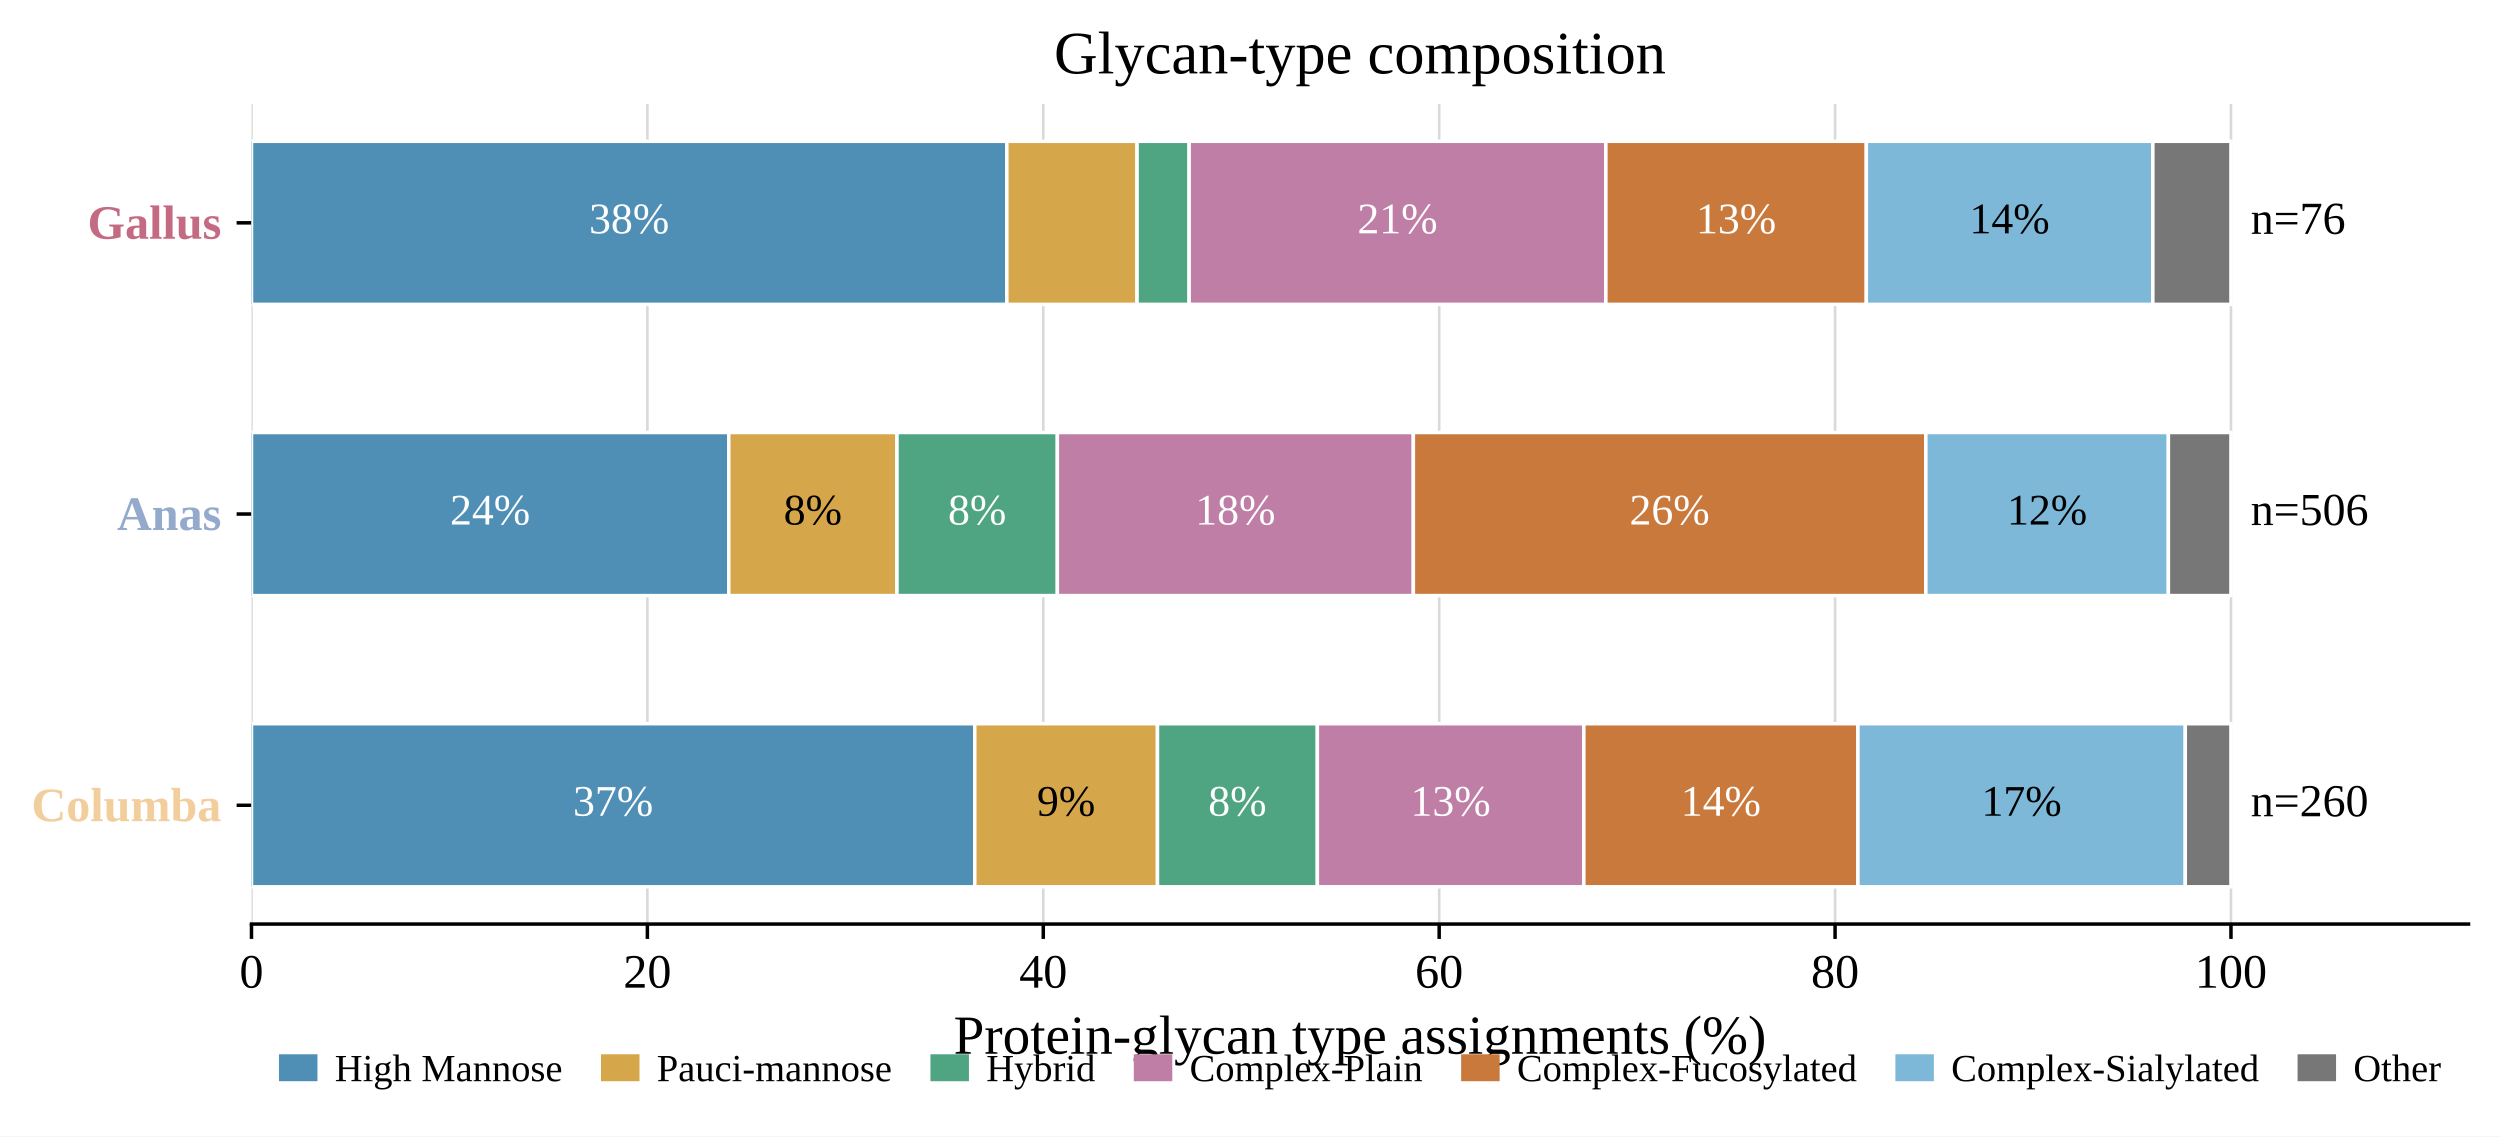
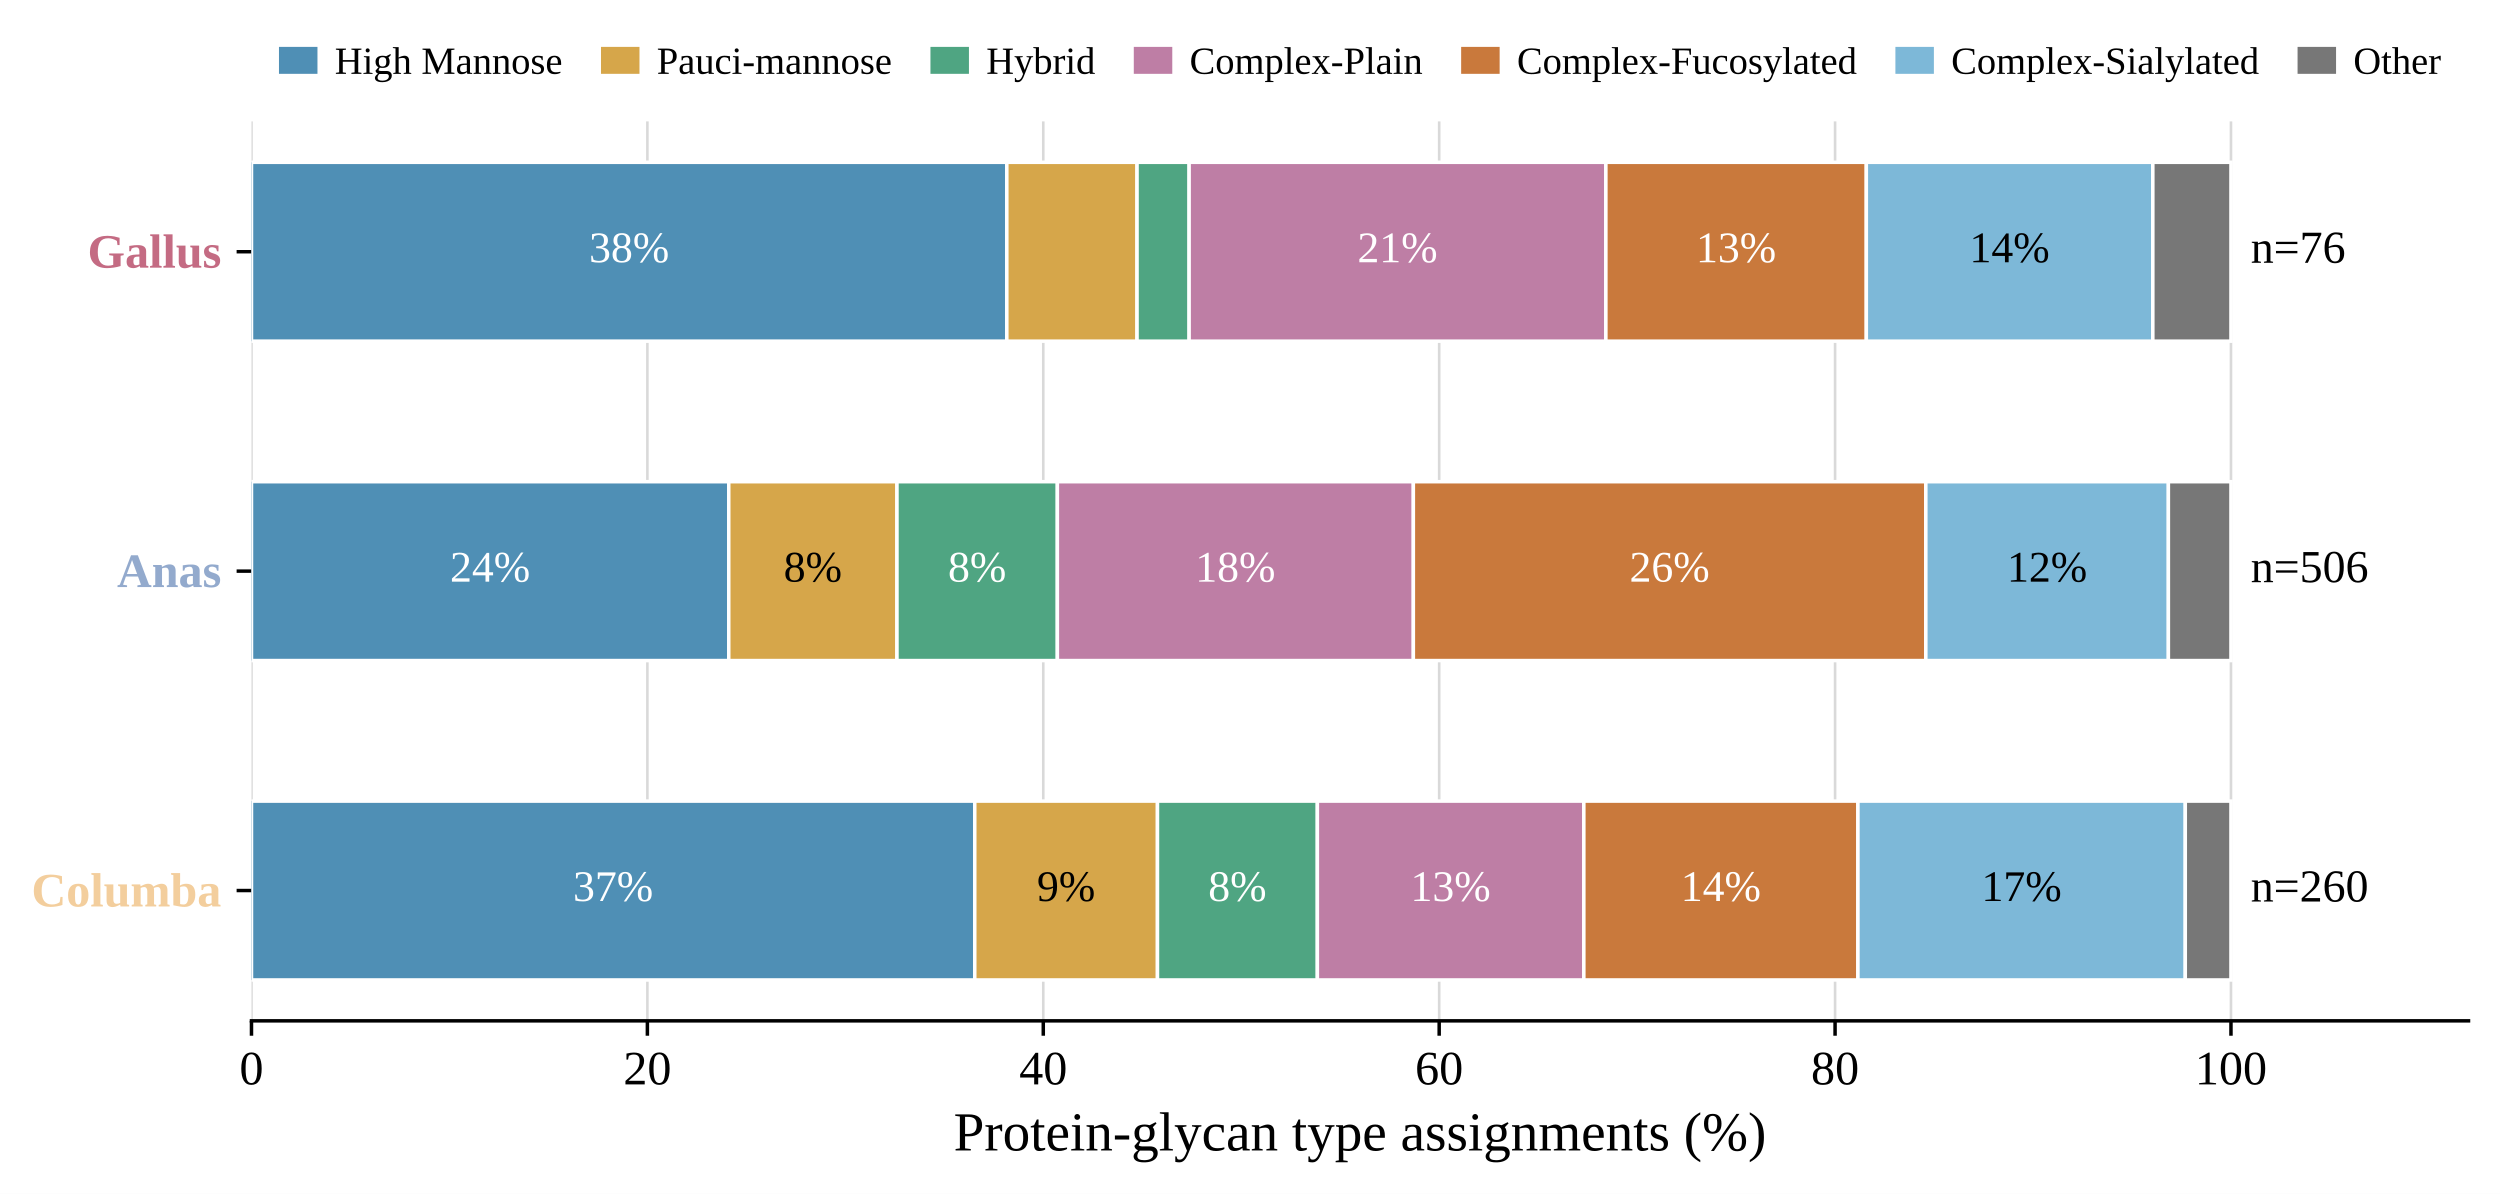
- <svg xmlns="http://www.w3.org/2000/svg" xmlns:xlink="http://www.w3.org/1999/xlink" width="571.577pt" height="259.818pt" viewBox="0 0 571.577 259.818" version="1.1">
+ <svg xmlns="http://www.w3.org/2000/svg" xmlns:xlink="http://www.w3.org/1999/xlink" width="571.577pt" height="272.954pt" viewBox="0 0 571.577 272.954" version="1.1">
  <defs>
    <style type="text/css">*{stroke-linejoin: round; stroke-linecap: butt}</style>
  </defs>
  <g id="figure_1">
    <g id="patch_1">
-       <path d="M 0 259.818  L 571.577 259.818  L 571.577 0  L 0 0  z " style="fill: #ffffff" />
+       <path d="M 0 272.954  L 571.577 272.954  L 571.577 0  L 0 0  z " style="fill: #ffffff" />
    </g>
    <g id="axes_1">
      <g id="patch_2">
-         <path d="M 57.497 211.27  L 564.377 211.27  L 564.377 23.782  L 57.497 23.782  z " style="fill: #ffffff" />
+         <path d="M 57.497 233.395  L 564.377 233.395  L 564.377 27.763  L 57.497 27.763  z " style="fill: #ffffff" />
      </g>
      <g id="matplotlib.axis_1">
        <g id="xtick_1">
          <g id="line2d_1">
-             <path d="M 57.497 211.27  L 57.497 23.782  " clip-path="url(#pffec57aaa2)" style="fill: none; stroke: #d9d9d9; stroke-width: 0.6; stroke-linecap: square" />
+             <path d="M 57.497 233.395  L 57.497 27.763  " clip-path="url(#p4e017c2dfd)" style="fill: none; stroke: #d9d9d9; stroke-width: 0.6; stroke-linecap: square" />
          </g>
          <g id="line2d_2">
            <defs>
-               <path id="m298d6cd6ae" d="M 0 0  L 0 3.4  " style="stroke: #000000; stroke-width: 0.8" />
+               <path id="mccb98ee8da" d="M 0 0  L 0 3.4  " style="stroke: #000000; stroke-width: 0.8" />
            </defs>
            <g>
-               <use xlink:href="#m298d6cd6ae" x="57.497" y="211.27" style="stroke: #000000; stroke-width: 0.8" />
+               <use xlink:href="#mccb98ee8da" x="57.497" y="233.395" style="stroke: #000000; stroke-width: 0.8" />
            </g>
          </g>
          <g id="text_1">
-             <text style="font-size: 11px; font-family: 'Times New Roman'; text-anchor: middle" x="57.497" y="225.809" transform="rotate(-0 57.49672 225.8085)">0</text>
+             <text style="font-size: 11px; font-family: 'Times New Roman'; text-anchor: middle" x="57.497" y="247.933" transform="rotate(-0 57.49672 247.9333)">0</text>
          </g>
        </g>
        <g id="xtick_2">
          <g id="line2d_3">
-             <path d="M 148.011 211.27  L 148.011 23.782  " clip-path="url(#pffec57aaa2)" style="fill: none; stroke: #d9d9d9; stroke-width: 0.6; stroke-linecap: square" />
+             <path d="M 148.011 233.395  L 148.011 27.763  " clip-path="url(#p4e017c2dfd)" style="fill: none; stroke: #d9d9d9; stroke-width: 0.6; stroke-linecap: square" />
          </g>
          <g id="line2d_4">
            <g>
-               <use xlink:href="#m298d6cd6ae" x="148.011" y="211.27" style="stroke: #000000; stroke-width: 0.8" />
+               <use xlink:href="#mccb98ee8da" x="148.011" y="233.395" style="stroke: #000000; stroke-width: 0.8" />
            </g>
          </g>
          <g id="text_2">
-             <text style="font-size: 11px; font-family: 'Times New Roman'; text-anchor: middle" x="148.011" y="225.809" transform="rotate(-0 148.011 225.8085)">20</text>
+             <text style="font-size: 11px; font-family: 'Times New Roman'; text-anchor: middle" x="148.011" y="247.933" transform="rotate(-0 148.011 247.9333)">20</text>
          </g>
        </g>
        <g id="xtick_3">
          <g id="line2d_5">
-             <path d="M 238.525 211.27  L 238.525 23.782  " clip-path="url(#pffec57aaa2)" style="fill: none; stroke: #d9d9d9; stroke-width: 0.6; stroke-linecap: square" />
+             <path d="M 238.525 233.395  L 238.525 27.763  " clip-path="url(#p4e017c2dfd)" style="fill: none; stroke: #d9d9d9; stroke-width: 0.6; stroke-linecap: square" />
          </g>
          <g id="line2d_6">
            <g>
-               <use xlink:href="#m298d6cd6ae" x="238.525" y="211.27" style="stroke: #000000; stroke-width: 0.8" />
+               <use xlink:href="#mccb98ee8da" x="238.525" y="233.395" style="stroke: #000000; stroke-width: 0.8" />
            </g>
          </g>
          <g id="text_3">
-             <text style="font-size: 11px; font-family: 'Times New Roman'; text-anchor: middle" x="238.525" y="225.809" transform="rotate(-0 238.5253 225.8085)">40</text>
+             <text style="font-size: 11px; font-family: 'Times New Roman'; text-anchor: middle" x="238.525" y="247.933" transform="rotate(-0 238.5253 247.9333)">40</text>
          </g>
        </g>
        <g id="xtick_4">
          <g id="line2d_7">
-             <path d="M 329.04 211.27  L 329.04 23.782  " clip-path="url(#pffec57aaa2)" style="fill: none; stroke: #d9d9d9; stroke-width: 0.6; stroke-linecap: square" />
+             <path d="M 329.04 233.395  L 329.04 27.763  " clip-path="url(#p4e017c2dfd)" style="fill: none; stroke: #d9d9d9; stroke-width: 0.6; stroke-linecap: square" />
          </g>
          <g id="line2d_8">
            <g>
-               <use xlink:href="#m298d6cd6ae" x="329.04" y="211.27" style="stroke: #000000; stroke-width: 0.8" />
+               <use xlink:href="#mccb98ee8da" x="329.04" y="233.395" style="stroke: #000000; stroke-width: 0.8" />
            </g>
          </g>
          <g id="text_4">
-             <text style="font-size: 11px; font-family: 'Times New Roman'; text-anchor: middle" x="329.04" y="225.809" transform="rotate(-0 329.0396 225.8085)">60</text>
+             <text style="font-size: 11px; font-family: 'Times New Roman'; text-anchor: middle" x="329.04" y="247.933" transform="rotate(-0 329.0396 247.9333)">60</text>
          </g>
        </g>
        <g id="xtick_5">
          <g id="line2d_9">
-             <path d="M 419.554 211.27  L 419.554 23.782  " clip-path="url(#pffec57aaa2)" style="fill: none; stroke: #d9d9d9; stroke-width: 0.6; stroke-linecap: square" />
+             <path d="M 419.554 233.395  L 419.554 27.763  " clip-path="url(#p4e017c2dfd)" style="fill: none; stroke: #d9d9d9; stroke-width: 0.6; stroke-linecap: square" />
          </g>
          <g id="line2d_10">
            <g>
-               <use xlink:href="#m298d6cd6ae" x="419.554" y="211.27" style="stroke: #000000; stroke-width: 0.8" />
+               <use xlink:href="#mccb98ee8da" x="419.554" y="233.395" style="stroke: #000000; stroke-width: 0.8" />
            </g>
          </g>
          <g id="text_5">
-             <text style="font-size: 11px; font-family: 'Times New Roman'; text-anchor: middle" x="419.554" y="225.809" transform="rotate(-0 419.5539 225.8085)">80</text>
+             <text style="font-size: 11px; font-family: 'Times New Roman'; text-anchor: middle" x="419.554" y="247.933" transform="rotate(-0 419.5539 247.9333)">80</text>
          </g>
        </g>
        <g id="xtick_6">
          <g id="line2d_11">
-             <path d="M 510.068 211.27  L 510.068 23.782  " clip-path="url(#pffec57aaa2)" style="fill: none; stroke: #d9d9d9; stroke-width: 0.6; stroke-linecap: square" />
+             <path d="M 510.068 233.395  L 510.068 27.763  " clip-path="url(#p4e017c2dfd)" style="fill: none; stroke: #d9d9d9; stroke-width: 0.6; stroke-linecap: square" />
          </g>
          <g id="line2d_12">
            <g>
-               <use xlink:href="#m298d6cd6ae" x="510.068" y="211.27" style="stroke: #000000; stroke-width: 0.8" />
+               <use xlink:href="#mccb98ee8da" x="510.068" y="233.395" style="stroke: #000000; stroke-width: 0.8" />
            </g>
          </g>
          <g id="text_6">
-             <text style="font-size: 11px; font-family: 'Times New Roman'; text-anchor: middle" x="510.068" y="225.809" transform="rotate(-0 510.0681 225.8085)">100</text>
+             <text style="font-size: 11px; font-family: 'Times New Roman'; text-anchor: middle" x="510.068" y="247.933" transform="rotate(-0 510.0681 247.9333)">100</text>
          </g>
        </g>
        <g id="text_7">
-           <text style="font-size: 12.6px; font-family: 'Times New Roman'; text-anchor: middle" x="310.937" y="240.911" transform="rotate(-0 310.9367 240.9106)">Protein-glycan type assignments (%)</text>
+           <text style="font-size: 12.6px; font-family: 'Times New Roman'; text-anchor: middle" x="310.937" y="263.035" transform="rotate(-0 310.9367 263.0354)">Protein-glycan type assignments (%)</text>
        </g>
      </g>
      <g id="matplotlib.axis_2">
        <g id="ytick_1">
          <g id="line2d_13">
            <defs>
-               <path id="m52192f8630" d="M 0 0  L -3.4 0  " style="stroke: #000000; stroke-width: 0.8" />
+               <path id="m7f8b32338f" d="M 0 0  L -3.4 0  " style="stroke: #000000; stroke-width: 0.8" />
            </defs>
            <g>
-               <use xlink:href="#m52192f8630" x="57.497" y="50.947" style="stroke: #000000; stroke-width: 0.8" />
+               <use xlink:href="#m7f8b32338f" x="57.497" y="57.556" style="stroke: #000000; stroke-width: 0.8" />
            </g>
          </g>
          <g id="text_8">
-             <text style="font-weight: 700; font-size: 11px; font-family: 'Times New Roman'; text-anchor: end; fill: #c46b83" x="50.597" y="54.589" transform="rotate(-0 50.59672 54.58886)">Gallus</text>
+             <text style="font-weight: 700; font-size: 11px; font-family: 'Times New Roman'; text-anchor: end; fill: #c46b83" x="50.597" y="61.199" transform="rotate(-0 50.59672 61.1985)">Gallus</text>
          </g>
        </g>
        <g id="ytick_2">
          <g id="line2d_14">
            <g>
-               <use xlink:href="#m52192f8630" x="57.497" y="117.526" style="stroke: #000000; stroke-width: 0.8" />
+               <use xlink:href="#m7f8b32338f" x="57.497" y="130.579" style="stroke: #000000; stroke-width: 0.8" />
            </g>
          </g>
          <g id="text_9">
-             <text style="font-weight: 700; font-size: 11px; font-family: 'Times New Roman'; text-anchor: end; fill: #93aacd" x="50.597" y="121.168" transform="rotate(-0 50.59672 121.1684)">Anas</text>
+             <text style="font-weight: 700; font-size: 11px; font-family: 'Times New Roman'; text-anchor: end; fill: #93aacd" x="50.597" y="134.221" transform="rotate(-0 50.59672 134.2212)">Anas</text>
          </g>
        </g>
        <g id="ytick_3">
          <g id="line2d_15">
            <g>
-               <use xlink:href="#m52192f8630" x="57.497" y="184.106" style="stroke: #000000; stroke-width: 0.8" />
+               <use xlink:href="#m7f8b32338f" x="57.497" y="203.602" style="stroke: #000000; stroke-width: 0.8" />
            </g>
          </g>
          <g id="text_10">
-             <text style="font-weight: 700; font-size: 11px; font-family: 'Times New Roman'; text-anchor: end; fill: #f3ce9d" x="50.597" y="187.748" transform="rotate(-0 50.59672 187.748)">Columba</text>
+             <text style="font-weight: 700; font-size: 11px; font-family: 'Times New Roman'; text-anchor: end; fill: #f3ce9d" x="50.597" y="207.244" transform="rotate(-0 50.59672 207.244)">Columba</text>
          </g>
        </g>
      </g>
      <g id="patch_3">
-         <path d="M 57.497 32.305  L 230.188 32.305  L 230.188 69.589  L 57.497 69.589  z " clip-path="url(#pffec57aaa2)" style="fill: #4f8fb5; stroke: #ffffff; stroke-width: 0.8; stroke-linejoin: miter" />
+         <path d="M 57.497 37.11  L 230.188 37.11  L 230.188 78.003  L 57.497 78.003  z " clip-path="url(#p4e017c2dfd)" style="fill: #4f8fb5; stroke: #ffffff; stroke-width: 0.8; stroke-linejoin: miter" />
      </g>
      <g id="patch_4">
-         <path d="M 57.497 98.884  L 166.615 98.884  L 166.615 136.169  L 57.497 136.169  z " clip-path="url(#pffec57aaa2)" style="fill: #4f8fb5; stroke: #ffffff; stroke-width: 0.8; stroke-linejoin: miter" />
+         <path d="M 57.497 110.133  L 166.615 110.133  L 166.615 151.026  L 57.497 151.026  z " clip-path="url(#p4e017c2dfd)" style="fill: #4f8fb5; stroke: #ffffff; stroke-width: 0.8; stroke-linejoin: miter" />
      </g>
      <g id="patch_5">
-         <path d="M 57.497 165.464  L 222.859 165.464  L 222.859 202.748  L 57.497 202.748  z " clip-path="url(#pffec57aaa2)" style="fill: #4f8fb5; stroke: #ffffff; stroke-width: 0.8; stroke-linejoin: miter" />
+         <path d="M 57.497 183.156  L 222.859 183.156  L 222.859 224.048  L 57.497 224.048  z " clip-path="url(#p4e017c2dfd)" style="fill: #4f8fb5; stroke: #ffffff; stroke-width: 0.8; stroke-linejoin: miter" />
      </g>
      <g id="patch_6">
-         <path d="M 230.188 32.305  L 259.963 32.305  L 259.963 69.589  L 230.188 69.589  z " clip-path="url(#pffec57aaa2)" style="fill: #d6a64a; stroke: #ffffff; stroke-width: 0.8; stroke-linejoin: miter" />
+         <path d="M 230.188 37.11  L 259.963 37.11  L 259.963 78.003  L 230.188 78.003  z " clip-path="url(#p4e017c2dfd)" style="fill: #d6a64a; stroke: #ffffff; stroke-width: 0.8; stroke-linejoin: miter" />
      </g>
      <g id="patch_7">
-         <path d="M 166.615 98.884  L 205.074 98.884  L 205.074 136.169  L 166.615 136.169  z " clip-path="url(#pffec57aaa2)" style="fill: #d6a64a; stroke: #ffffff; stroke-width: 0.8; stroke-linejoin: miter" />
+         <path d="M 166.615 110.133  L 205.074 110.133  L 205.074 151.026  L 166.615 151.026  z " clip-path="url(#p4e017c2dfd)" style="fill: #d6a64a; stroke: #ffffff; stroke-width: 0.8; stroke-linejoin: miter" />
      </g>
      <g id="patch_8">
-         <path d="M 222.859 165.464  L 264.635 165.464  L 264.635 202.748  L 222.859 202.748  z " clip-path="url(#pffec57aaa2)" style="fill: #d6a64a; stroke: #ffffff; stroke-width: 0.8; stroke-linejoin: miter" />
+         <path d="M 222.859 183.156  L 264.635 183.156  L 264.635 224.048  L 222.859 224.048  z " clip-path="url(#p4e017c2dfd)" style="fill: #d6a64a; stroke: #ffffff; stroke-width: 0.8; stroke-linejoin: miter" />
      </g>
      <g id="patch_9">
-         <path d="M 259.963 32.305  L 271.873 32.305  L 271.873 69.589  L 259.963 69.589  z " clip-path="url(#pffec57aaa2)" style="fill: #4fa582; stroke: #ffffff; stroke-width: 0.8; stroke-linejoin: miter" />
+         <path d="M 259.963 37.11  L 271.873 37.11  L 271.873 78.003  L 259.963 78.003  z " clip-path="url(#p4e017c2dfd)" style="fill: #4fa582; stroke: #ffffff; stroke-width: 0.8; stroke-linejoin: miter" />
      </g>
      <g id="patch_10">
-         <path d="M 205.074 98.884  L 241.745 98.884  L 241.745 136.169  L 205.074 136.169  z " clip-path="url(#pffec57aaa2)" style="fill: #4fa582; stroke: #ffffff; stroke-width: 0.8; stroke-linejoin: miter" />
+         <path d="M 205.074 110.133  L 241.745 110.133  L 241.745 151.026  L 205.074 151.026  z " clip-path="url(#p4e017c2dfd)" style="fill: #4fa582; stroke: #ffffff; stroke-width: 0.8; stroke-linejoin: miter" />
      </g>
      <g id="patch_11">
-         <path d="M 264.635 165.464  L 301.189 165.464  L 301.189 202.748  L 264.635 202.748  z " clip-path="url(#pffec57aaa2)" style="fill: #4fa582; stroke: #ffffff; stroke-width: 0.8; stroke-linejoin: miter" />
+         <path d="M 264.635 183.156  L 301.189 183.156  L 301.189 224.048  L 264.635 224.048  z " clip-path="url(#p4e017c2dfd)" style="fill: #4fa582; stroke: #ffffff; stroke-width: 0.8; stroke-linejoin: miter" />
      </g>
      <g id="patch_12">
-         <path d="M 271.873 32.305  L 367.151 32.305  L 367.151 69.589  L 271.873 69.589  z " clip-path="url(#pffec57aaa2)" style="fill: #be7ea5; stroke: #ffffff; stroke-width: 0.8; stroke-linejoin: miter" />
+         <path d="M 271.873 37.11  L 367.151 37.11  L 367.151 78.003  L 271.873 78.003  z " clip-path="url(#p4e017c2dfd)" style="fill: #be7ea5; stroke: #ffffff; stroke-width: 0.8; stroke-linejoin: miter" />
      </g>
      <g id="patch_13">
-         <path d="M 241.745 98.884  L 323.136 98.884  L 323.136 136.169  L 241.745 136.169  z " clip-path="url(#pffec57aaa2)" style="fill: #be7ea5; stroke: #ffffff; stroke-width: 0.8; stroke-linejoin: miter" />
+         <path d="M 241.745 110.133  L 323.136 110.133  L 323.136 151.026  L 241.745 151.026  z " clip-path="url(#p4e017c2dfd)" style="fill: #be7ea5; stroke: #ffffff; stroke-width: 0.8; stroke-linejoin: miter" />
      </g>
      <g id="patch_14">
-         <path d="M 301.189 165.464  L 362.112 165.464  L 362.112 202.748  L 301.189 202.748  z " clip-path="url(#pffec57aaa2)" style="fill: #be7ea5; stroke: #ffffff; stroke-width: 0.8; stroke-linejoin: miter" />
+         <path d="M 301.189 183.156  L 362.112 183.156  L 362.112 224.048  L 301.189 224.048  z " clip-path="url(#p4e017c2dfd)" style="fill: #be7ea5; stroke: #ffffff; stroke-width: 0.8; stroke-linejoin: miter" />
      </g>
      <g id="patch_15">
-         <path d="M 367.151 32.305  L 426.7 32.305  L 426.7 69.589  L 367.151 69.589  z " clip-path="url(#pffec57aaa2)" style="fill: #c9793c; stroke: #ffffff; stroke-width: 0.8; stroke-linejoin: miter" />
+         <path d="M 367.151 37.11  L 426.7 37.11  L 426.7 78.003  L 367.151 78.003  z " clip-path="url(#p4e017c2dfd)" style="fill: #c9793c; stroke: #ffffff; stroke-width: 0.8; stroke-linejoin: miter" />
      </g>
      <g id="patch_16">
-         <path d="M 323.136 98.884  L 440.304 98.884  L 440.304 136.169  L 323.136 136.169  z " clip-path="url(#pffec57aaa2)" style="fill: #c9793c; stroke: #ffffff; stroke-width: 0.8; stroke-linejoin: miter" />
+         <path d="M 323.136 110.133  L 440.304 110.133  L 440.304 151.026  L 323.136 151.026  z " clip-path="url(#p4e017c2dfd)" style="fill: #c9793c; stroke: #ffffff; stroke-width: 0.8; stroke-linejoin: miter" />
      </g>
      <g id="patch_17">
-         <path d="M 362.112 165.464  L 424.776 165.464  L 424.776 202.748  L 362.112 202.748  z " clip-path="url(#pffec57aaa2)" style="fill: #c9793c; stroke: #ffffff; stroke-width: 0.8; stroke-linejoin: miter" />
+         <path d="M 362.112 183.156  L 424.776 183.156  L 424.776 224.048  L 362.112 224.048  z " clip-path="url(#p4e017c2dfd)" style="fill: #c9793c; stroke: #ffffff; stroke-width: 0.8; stroke-linejoin: miter" />
      </g>
      <g id="patch_18">
-         <path d="M 426.7 32.305  L 492.203 32.305  L 492.203 69.589  L 426.7 69.589  z " clip-path="url(#pffec57aaa2)" style="fill: #7db8d8; stroke: #ffffff; stroke-width: 0.8; stroke-linejoin: miter" />
+         <path d="M 426.7 37.11  L 492.203 37.11  L 492.203 78.003  L 426.7 78.003  z " clip-path="url(#p4e017c2dfd)" style="fill: #7db8d8; stroke: #ffffff; stroke-width: 0.8; stroke-linejoin: miter" />
      </g>
      <g id="patch_19">
-         <path d="M 440.304 98.884  L 495.758 98.884  L 495.758 136.169  L 440.304 136.169  z " clip-path="url(#pffec57aaa2)" style="fill: #7db8d8; stroke: #ffffff; stroke-width: 0.8; stroke-linejoin: miter" />
+         <path d="M 440.304 110.133  L 495.758 110.133  L 495.758 151.026  L 440.304 151.026  z " clip-path="url(#p4e017c2dfd)" style="fill: #7db8d8; stroke: #ffffff; stroke-width: 0.8; stroke-linejoin: miter" />
      </g>
      <g id="patch_20">
-         <path d="M 424.776 165.464  L 499.624 165.464  L 499.624 202.748  L 424.776 202.748  z " clip-path="url(#pffec57aaa2)" style="fill: #7db8d8; stroke: #ffffff; stroke-width: 0.8; stroke-linejoin: miter" />
+         <path d="M 424.776 183.156  L 499.624 183.156  L 499.624 224.048  L 424.776 224.048  z " clip-path="url(#p4e017c2dfd)" style="fill: #7db8d8; stroke: #ffffff; stroke-width: 0.8; stroke-linejoin: miter" />
      </g>
      <g id="patch_21">
-         <path d="M 492.203 32.305  L 510.068 32.305  L 510.068 69.589  L 492.203 69.589  z " clip-path="url(#pffec57aaa2)" style="fill: #777777; stroke: #ffffff; stroke-width: 0.8; stroke-linejoin: miter" />
+         <path d="M 492.203 37.11  L 510.068 37.11  L 510.068 78.003  L 492.203 78.003  z " clip-path="url(#p4e017c2dfd)" style="fill: #777777; stroke: #ffffff; stroke-width: 0.8; stroke-linejoin: miter" />
      </g>
      <g id="patch_22">
-         <path d="M 495.758 98.884  L 510.068 98.884  L 510.068 136.169  L 495.758 136.169  z " clip-path="url(#pffec57aaa2)" style="fill: #777777; stroke: #ffffff; stroke-width: 0.8; stroke-linejoin: miter" />
+         <path d="M 495.758 110.133  L 510.068 110.133  L 510.068 151.026  L 495.758 151.026  z " clip-path="url(#p4e017c2dfd)" style="fill: #777777; stroke: #ffffff; stroke-width: 0.8; stroke-linejoin: miter" />
      </g>
      <g id="patch_23">
-         <path d="M 499.624 165.464  L 510.068 165.464  L 510.068 202.748  L 499.624 202.748  z " clip-path="url(#pffec57aaa2)" style="fill: #777777; stroke: #ffffff; stroke-width: 0.8; stroke-linejoin: miter" />
+         <path d="M 499.624 183.156  L 510.068 183.156  L 510.068 224.048  L 499.624 224.048  z " clip-path="url(#p4e017c2dfd)" style="fill: #777777; stroke: #ffffff; stroke-width: 0.8; stroke-linejoin: miter" />
      </g>
      <g id="patch_24">
-         <path d="M 57.497 211.27  L 564.377 211.27  " style="fill: none; stroke: #000000; stroke-width: 0.8; stroke-linejoin: miter; stroke-linecap: square" />
+         <path d="M 57.497 233.395  L 564.377 233.395  " style="fill: none; stroke: #000000; stroke-width: 0.8; stroke-linejoin: miter; stroke-linecap: square" />
      </g>
      <g id="text_11">
-         <text style="font-size: 10px; font-family: 'Times New Roman'; text-anchor: middle; fill: #ffffff" x="143.843" y="53.349" transform="rotate(-0 143.8426 53.34917)">38%</text>
+         <text style="font-size: 10px; font-family: 'Times New Roman'; text-anchor: middle; fill: #ffffff" x="143.843" y="59.959" transform="rotate(-0 143.8426 59.95882)">38%</text>
      </g>
      <g id="text_12">
-         <text style="font-size: 10px; font-family: 'Times New Roman'; text-anchor: middle; fill: #ffffff" x="112.056" y="119.929" transform="rotate(-0 112.0557 119.9287)">24%</text>
+         <text style="font-size: 10px; font-family: 'Times New Roman'; text-anchor: middle; fill: #ffffff" x="112.056" y="132.982" transform="rotate(-0 112.0557 132.9815)">24%</text>
      </g>
      <g id="text_13">
-         <text style="font-size: 10px; font-family: 'Times New Roman'; text-anchor: middle; fill: #ffffff" x="140.178" y="186.508" transform="rotate(-0 140.178 186.5083)">37%</text>
+         <text style="font-size: 10px; font-family: 'Times New Roman'; text-anchor: middle; fill: #ffffff" x="140.178" y="206.004" transform="rotate(-0 140.178 206.0043)">37%</text>
      </g>
      <g id="text_14">
-         <text style="font-size: 10px; font-family: 'Times New Roman'; text-anchor: middle" x="185.845" y="119.929" transform="rotate(-0 185.8445 119.9287)">8%</text>
+         <text style="font-size: 10px; font-family: 'Times New Roman'; text-anchor: middle" x="185.845" y="132.982" transform="rotate(-0 185.8445 132.9815)">8%</text>
      </g>
      <g id="text_15">
-         <text style="font-size: 10px; font-family: 'Times New Roman'; text-anchor: middle" x="243.747" y="186.508" transform="rotate(-0 243.7473 186.5083)">9%</text>
+         <text style="font-size: 10px; font-family: 'Times New Roman'; text-anchor: middle" x="243.747" y="206.004" transform="rotate(-0 243.7473 206.0043)">9%</text>
      </g>
      <g id="text_16">
-         <text style="font-size: 10px; font-family: 'Times New Roman'; text-anchor: middle; fill: #ffffff" x="223.41" y="119.929" transform="rotate(-0 223.4098 119.9287)">8%</text>
+         <text style="font-size: 10px; font-family: 'Times New Roman'; text-anchor: middle; fill: #ffffff" x="223.41" y="132.982" transform="rotate(-0 223.4098 132.9815)">8%</text>
      </g>
      <g id="text_17">
-         <text style="font-size: 10px; font-family: 'Times New Roman'; text-anchor: middle; fill: #ffffff" x="282.912" y="186.508" transform="rotate(-0 282.9121 186.5083)">8%</text>
+         <text style="font-size: 10px; font-family: 'Times New Roman'; text-anchor: middle; fill: #ffffff" x="282.912" y="206.004" transform="rotate(-0 282.9121 206.0043)">8%</text>
      </g>
      <g id="text_18">
-         <text style="font-size: 10px; font-family: 'Times New Roman'; text-anchor: middle; fill: #ffffff" x="319.512" y="53.349" transform="rotate(-0 319.5118 53.34917)">21%</text>
+         <text style="font-size: 10px; font-family: 'Times New Roman'; text-anchor: middle; fill: #ffffff" x="319.512" y="59.959" transform="rotate(-0 319.5118 59.95882)">21%</text>
      </g>
      <g id="text_19">
-         <text style="font-size: 10px; font-family: 'Times New Roman'; text-anchor: middle; fill: #ffffff" x="282.441" y="119.929" transform="rotate(-0 282.4408 119.9287)">18%</text>
+         <text style="font-size: 10px; font-family: 'Times New Roman'; text-anchor: middle; fill: #ffffff" x="282.441" y="132.982" transform="rotate(-0 282.4408 132.9815)">18%</text>
      </g>
      <g id="text_20">
-         <text style="font-size: 10px; font-family: 'Times New Roman'; text-anchor: middle; fill: #ffffff" x="331.651" y="186.508" transform="rotate(-0 331.6506 186.5083)">13%</text>
+         <text style="font-size: 10px; font-family: 'Times New Roman'; text-anchor: middle; fill: #ffffff" x="331.651" y="206.004" transform="rotate(-0 331.6506 206.0043)">13%</text>
      </g>
      <g id="text_21">
-         <text style="font-size: 10px; font-family: 'Times New Roman'; text-anchor: middle; fill: #ffffff" x="396.925" y="53.349" transform="rotate(-0 396.9253 53.34917)">13%</text>
+         <text style="font-size: 10px; font-family: 'Times New Roman'; text-anchor: middle; fill: #ffffff" x="396.925" y="59.959" transform="rotate(-0 396.9253 59.95882)">13%</text>
      </g>
      <g id="text_22">
-         <text style="font-size: 10px; font-family: 'Times New Roman'; text-anchor: middle; fill: #ffffff" x="381.72" y="119.929" transform="rotate(-0 381.7203 119.9287)">26%</text>
+         <text style="font-size: 10px; font-family: 'Times New Roman'; text-anchor: middle; fill: #ffffff" x="381.72" y="132.982" transform="rotate(-0 381.7203 132.9815)">26%</text>
      </g>
      <g id="text_23">
-         <text style="font-size: 10px; font-family: 'Times New Roman'; text-anchor: middle; fill: #ffffff" x="393.444" y="186.508" transform="rotate(-0 393.444 186.5083)">14%</text>
+         <text style="font-size: 10px; font-family: 'Times New Roman'; text-anchor: middle; fill: #ffffff" x="393.444" y="206.004" transform="rotate(-0 393.444 206.0043)">14%</text>
      </g>
      <g id="text_24">
-         <text style="font-size: 10px; font-family: 'Times New Roman'; text-anchor: middle" x="459.452" y="53.349" transform="rotate(-0 459.4516 53.34917)">14%</text>
+         <text style="font-size: 10px; font-family: 'Times New Roman'; text-anchor: middle" x="459.452" y="59.959" transform="rotate(-0 459.4516 59.95882)">14%</text>
      </g>
      <g id="text_25">
-         <text style="font-size: 10px; font-family: 'Times New Roman'; text-anchor: middle" x="468.031" y="119.929" transform="rotate(-0 468.0309 119.9287)">12%</text>
+         <text style="font-size: 10px; font-family: 'Times New Roman'; text-anchor: middle" x="468.031" y="132.982" transform="rotate(-0 468.0309 132.9815)">12%</text>
      </g>
      <g id="text_26">
-         <text style="font-size: 10px; font-family: 'Times New Roman'; text-anchor: middle" x="462.2" y="186.508" transform="rotate(-0 462.2 186.5083)">17%</text>
+         <text style="font-size: 10px; font-family: 'Times New Roman'; text-anchor: middle" x="462.2" y="206.004" transform="rotate(-0 462.2 206.0043)">17%</text>
      </g>
      <g id="text_27">
-         <text style="font-size: 10.5px; font-family: 'Times New Roman'; text-anchor: start" x="514.594" y="53.469" transform="rotate(-0 514.5939 53.46929)">n=76</text>
+         <text style="font-size: 10.5px; font-family: 'Times New Roman'; text-anchor: start" x="514.594" y="60.079" transform="rotate(-0 514.5939 60.07893)">n=76</text>
      </g>
      <g id="text_28">
-         <text style="font-size: 10.5px; font-family: 'Times New Roman'; text-anchor: start" x="514.594" y="120.049" transform="rotate(-0 514.5939 120.0488)">n=506</text>
+         <text style="font-size: 10.5px; font-family: 'Times New Roman'; text-anchor: start" x="514.594" y="133.102" transform="rotate(-0 514.5939 133.1017)">n=506</text>
      </g>
      <g id="text_29">
-         <text style="font-size: 10.5px; font-family: 'Times New Roman'; text-anchor: start" x="514.594" y="186.628" transform="rotate(-0 514.5939 186.6284)">n=260</text>
-       </g>
-       <g id="text_30">
-         <text style="font-size: 13.8px; font-family: 'Times New Roman'; text-anchor: middle" x="310.937" y="16.782" transform="rotate(-0 310.9367 16.78237)">Glycan-type composition</text>
+         <text style="font-size: 10.5px; font-family: 'Times New Roman'; text-anchor: start" x="514.594" y="206.124" transform="rotate(-0 514.5939 206.1244)">n=260</text>
      </g>
      <g id="legend_1">
        <g id="patch_25">
-           <path d="M 63.782 247.199  L 72.582 247.199  L 72.582 241.039  L 63.782 241.039  z " style="fill: #4f8fb5" />
+           <path d="M 63.782 16.88  L 72.582 16.88  L 72.582 10.72  L 63.782 10.72  z " style="fill: #4f8fb5" />
+         </g>
+         <g id="text_30">
+           <text style="font-size: 8.8px; font-family: 'Times New Roman'; text-anchor: start" x="76.542" y="16.88" transform="rotate(-0 76.54184 16.88)">High Mannose</text>
+         </g>
+         <g id="patch_26">
+           <path d="M 137.405 16.88  L 146.205 16.88  L 146.205 10.72  L 137.405 10.72  z " style="fill: #d6a64a" />
        </g>
        <g id="text_31">
-           <text style="font-size: 8.8px; font-family: 'Times New Roman'; text-anchor: start" x="76.542" y="247.199" transform="rotate(-0 76.54184 247.1987)">High Mannose</text>
-         </g>
-         <g id="patch_26">
-           <path d="M 137.405 247.199  L 146.205 247.199  L 146.205 241.039  L 137.405 241.039  z " style="fill: #d6a64a" />
+           <text style="font-size: 8.8px; font-family: 'Times New Roman'; text-anchor: start" x="150.165" y="16.88" transform="rotate(-0 150.1648 16.88)">Pauci-mannose</text>
+         </g>
+         <g id="patch_27">
+           <path d="M 212.729 16.88  L 221.529 16.88  L 221.529 10.72  L 212.729 10.72  z " style="fill: #4fa582" />
        </g>
        <g id="text_32">
-           <text style="font-size: 8.8px; font-family: 'Times New Roman'; text-anchor: start" x="150.165" y="247.199" transform="rotate(-0 150.1648 247.1987)">Pauci-mannose</text>
-         </g>
-         <g id="patch_27">
-           <path d="M 212.729 247.199  L 221.529 247.199  L 221.529 241.039  L 212.729 241.039  z " style="fill: #4fa582" />
+           <text style="font-size: 8.8px; font-family: 'Times New Roman'; text-anchor: start" x="225.489" y="16.88" transform="rotate(-0 225.4887 16.88)">Hybrid</text>
+         </g>
+         <g id="patch_28">
+           <path d="M 259.219 16.88  L 268.019 16.88  L 268.019 10.72  L 259.219 10.72  z " style="fill: #be7ea5" />
        </g>
        <g id="text_33">
-           <text style="font-size: 8.8px; font-family: 'Times New Roman'; text-anchor: start" x="225.489" y="247.199" transform="rotate(-0 225.4887 247.1987)">Hybrid</text>
-         </g>
-         <g id="patch_28">
-           <path d="M 259.219 247.199  L 268.019 247.199  L 268.019 241.039  L 259.219 241.039  z " style="fill: #be7ea5" />
+           <text style="font-size: 8.8px; font-family: 'Times New Roman'; text-anchor: start" x="271.979" y="16.88" transform="rotate(-0 271.9788 16.88)">Complex-Plain</text>
+         </g>
+         <g id="patch_29">
+           <path d="M 334.064 16.88  L 342.864 16.88  L 342.864 10.72  L 334.064 10.72  z " style="fill: #c9793c" />
        </g>
        <g id="text_34">
-           <text style="font-size: 8.8px; font-family: 'Times New Roman'; text-anchor: start" x="271.979" y="247.199" transform="rotate(-0 271.9788 247.1987)">Complex-Plain</text>
-         </g>
-         <g id="patch_29">
-           <path d="M 334.064 247.199  L 342.864 247.199  L 342.864 241.039  L 334.064 241.039  z " style="fill: #c9793c" />
+           <text style="font-size: 8.8px; font-family: 'Times New Roman'; text-anchor: start" x="346.824" y="16.88" transform="rotate(-0 346.8242 16.88)">Complex-Fucosylated</text>
+         </g>
+         <g id="patch_30">
+           <path d="M 433.347 16.88  L 442.147 16.88  L 442.147 10.72  L 433.347 10.72  z " style="fill: #7db8d8" />
        </g>
        <g id="text_35">
-           <text style="font-size: 8.8px; font-family: 'Times New Roman'; text-anchor: start" x="346.824" y="247.199" transform="rotate(-0 346.8242 247.1987)">Complex-Fucosylated</text>
-         </g>
-         <g id="patch_30">
-           <path d="M 433.347 247.199  L 442.147 247.199  L 442.147 241.039  L 433.347 241.039  z " style="fill: #7db8d8" />
+           <text style="font-size: 8.8px; font-family: 'Times New Roman'; text-anchor: start" x="446.107" y="16.88" transform="rotate(-0 446.1075 16.88)">Complex-Sialylated</text>
+         </g>
+         <g id="patch_31">
+           <path d="M 525.295 16.88  L 534.095 16.88  L 534.095 10.72  L 525.295 10.72  z " style="fill: #777777" />
        </g>
        <g id="text_36">
-           <text style="font-size: 8.8px; font-family: 'Times New Roman'; text-anchor: start" x="446.107" y="247.199" transform="rotate(-0 446.1075 247.1987)">Complex-Sialylated</text>
-         </g>
-         <g id="patch_31">
-           <path d="M 525.295 247.199  L 534.095 247.199  L 534.095 241.039  L 525.295 241.039  z " style="fill: #777777" />
-         </g>
-         <g id="text_37">
-           <text style="font-size: 8.8px; font-family: 'Times New Roman'; text-anchor: start" x="538.055" y="247.199" transform="rotate(-0 538.0551 247.1987)">Other</text>
+           <text style="font-size: 8.8px; font-family: 'Times New Roman'; text-anchor: start" x="538.055" y="16.88" transform="rotate(-0 538.0551 16.88)">Other</text>
        </g>
      </g>
    </g>
  </g>
  <defs>
-     <clipPath id="pffec57aaa2">
-       <rect x="57.497" y="23.782" width="506.88" height="187.488" />
+     <clipPath id="p4e017c2dfd">
+       <rect x="57.497" y="27.763" width="506.88" height="205.632" />
    </clipPath>
  </defs>
</svg>
